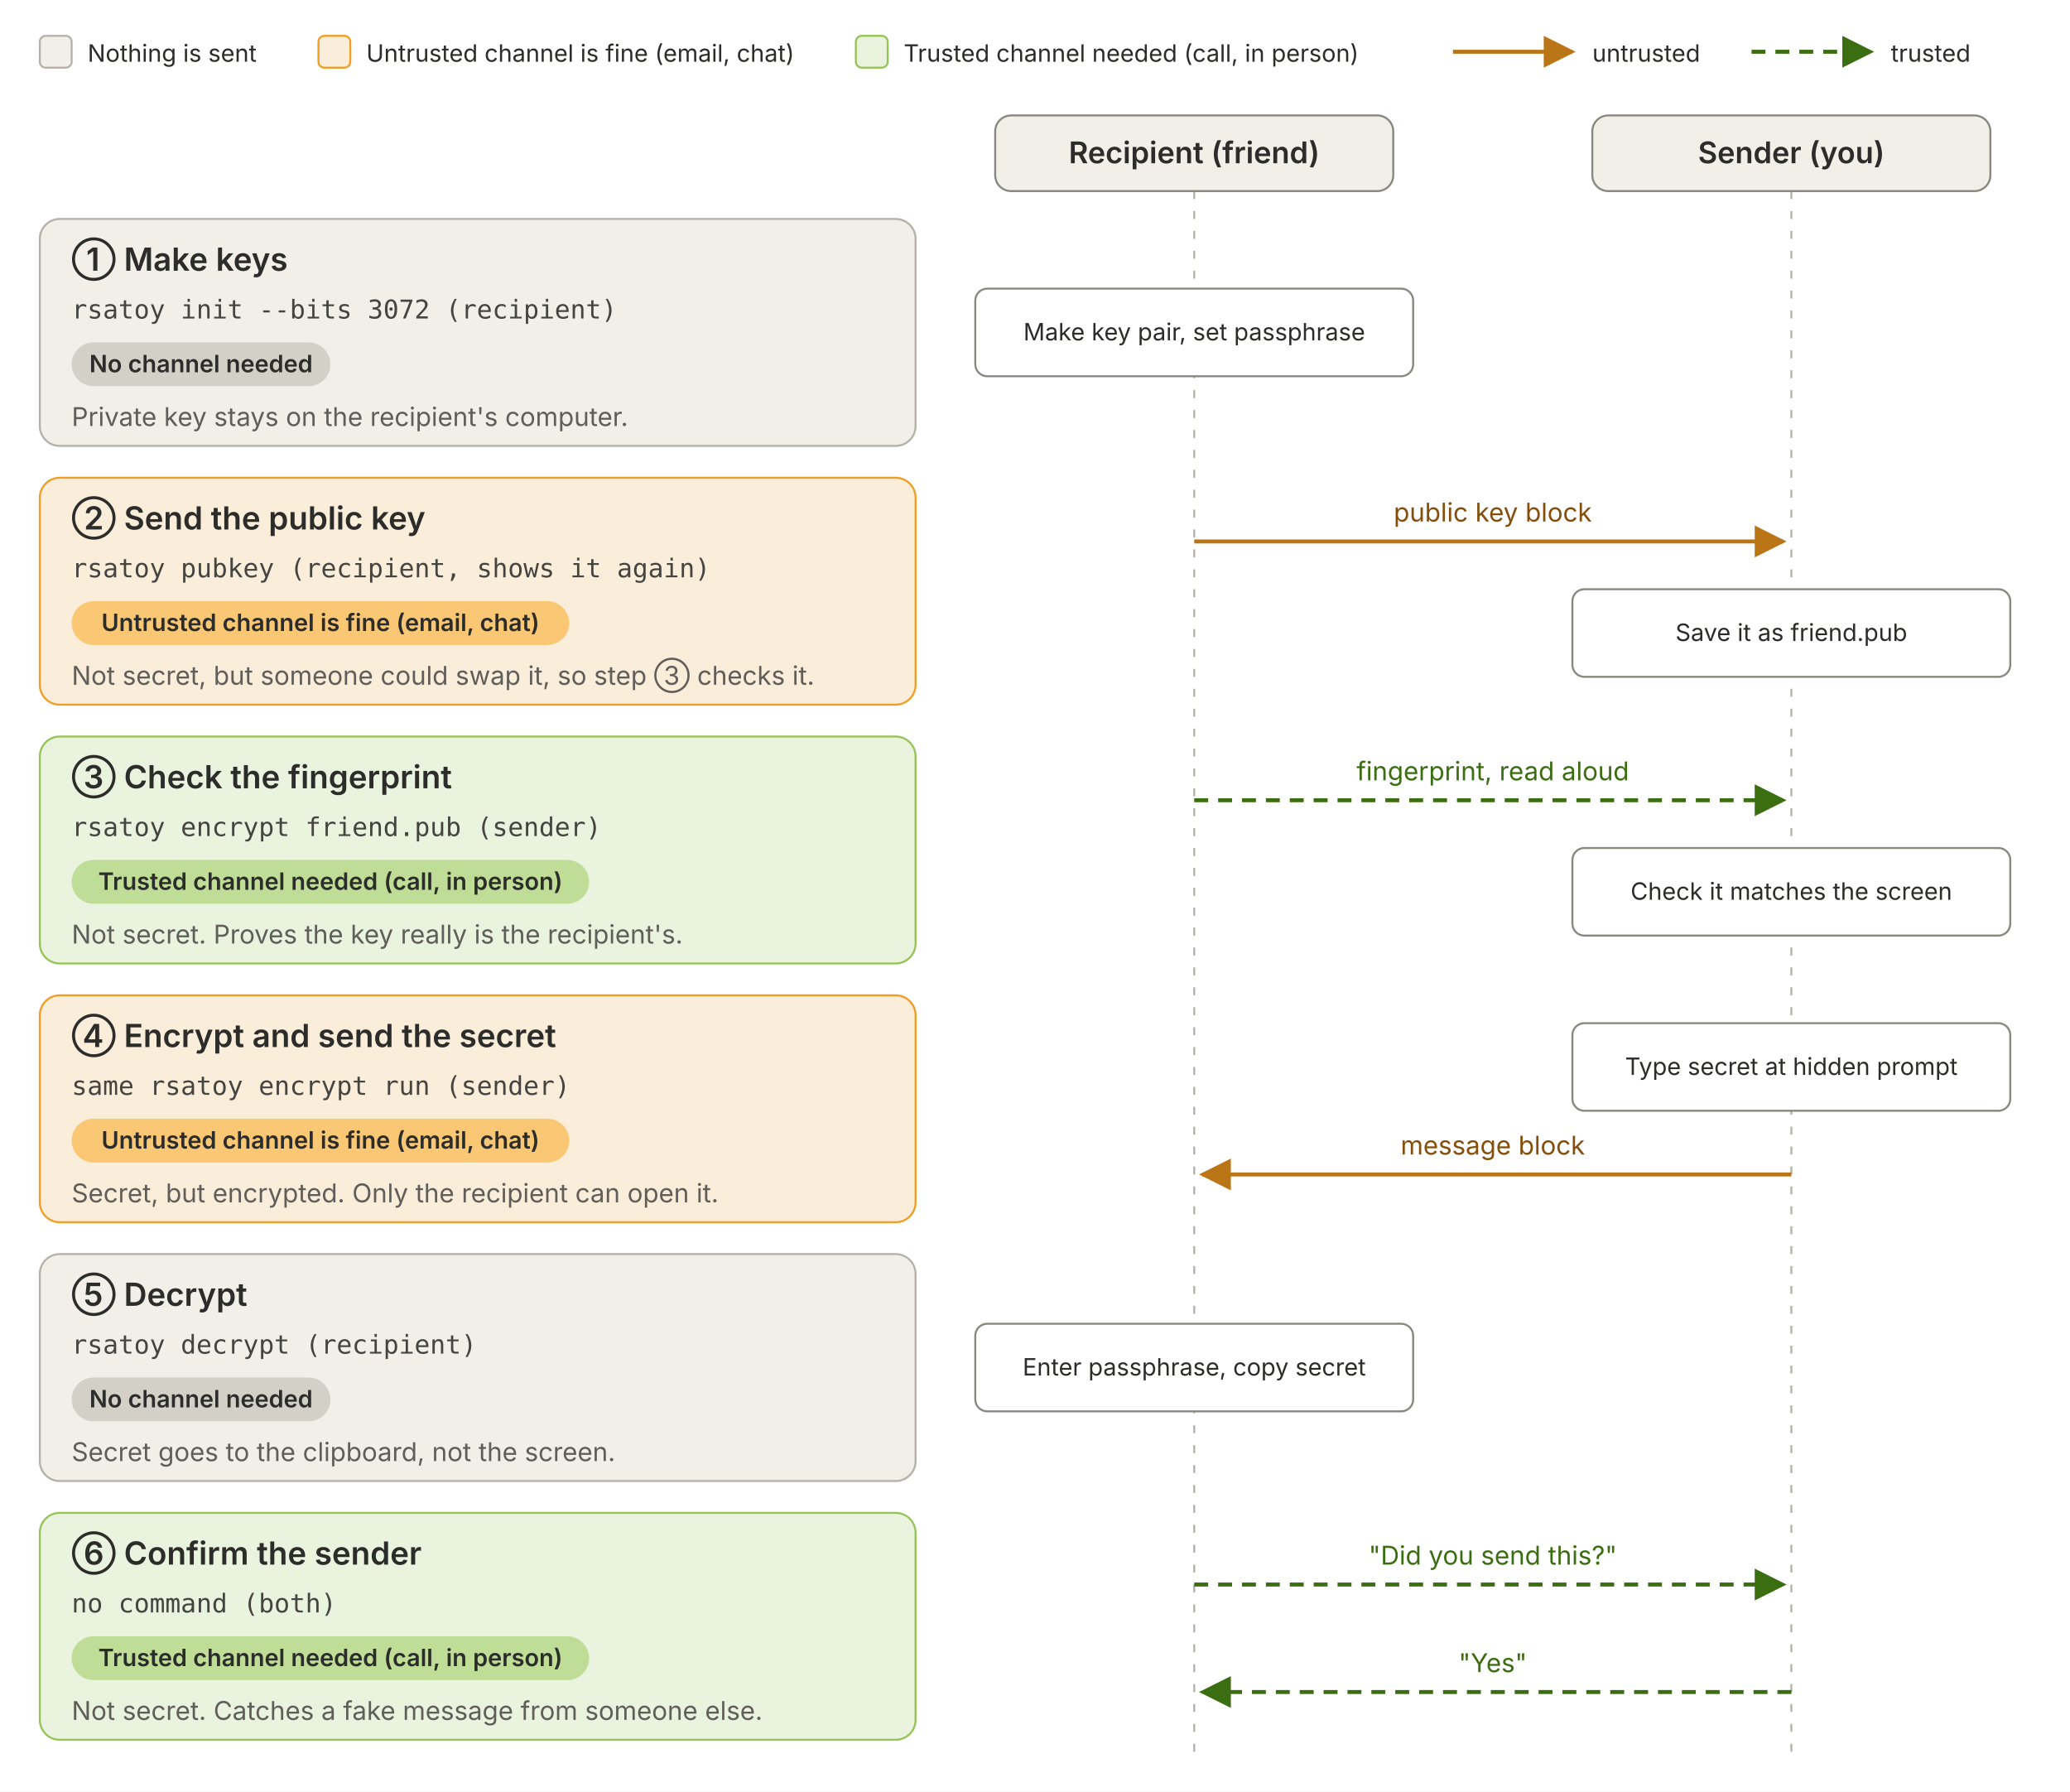
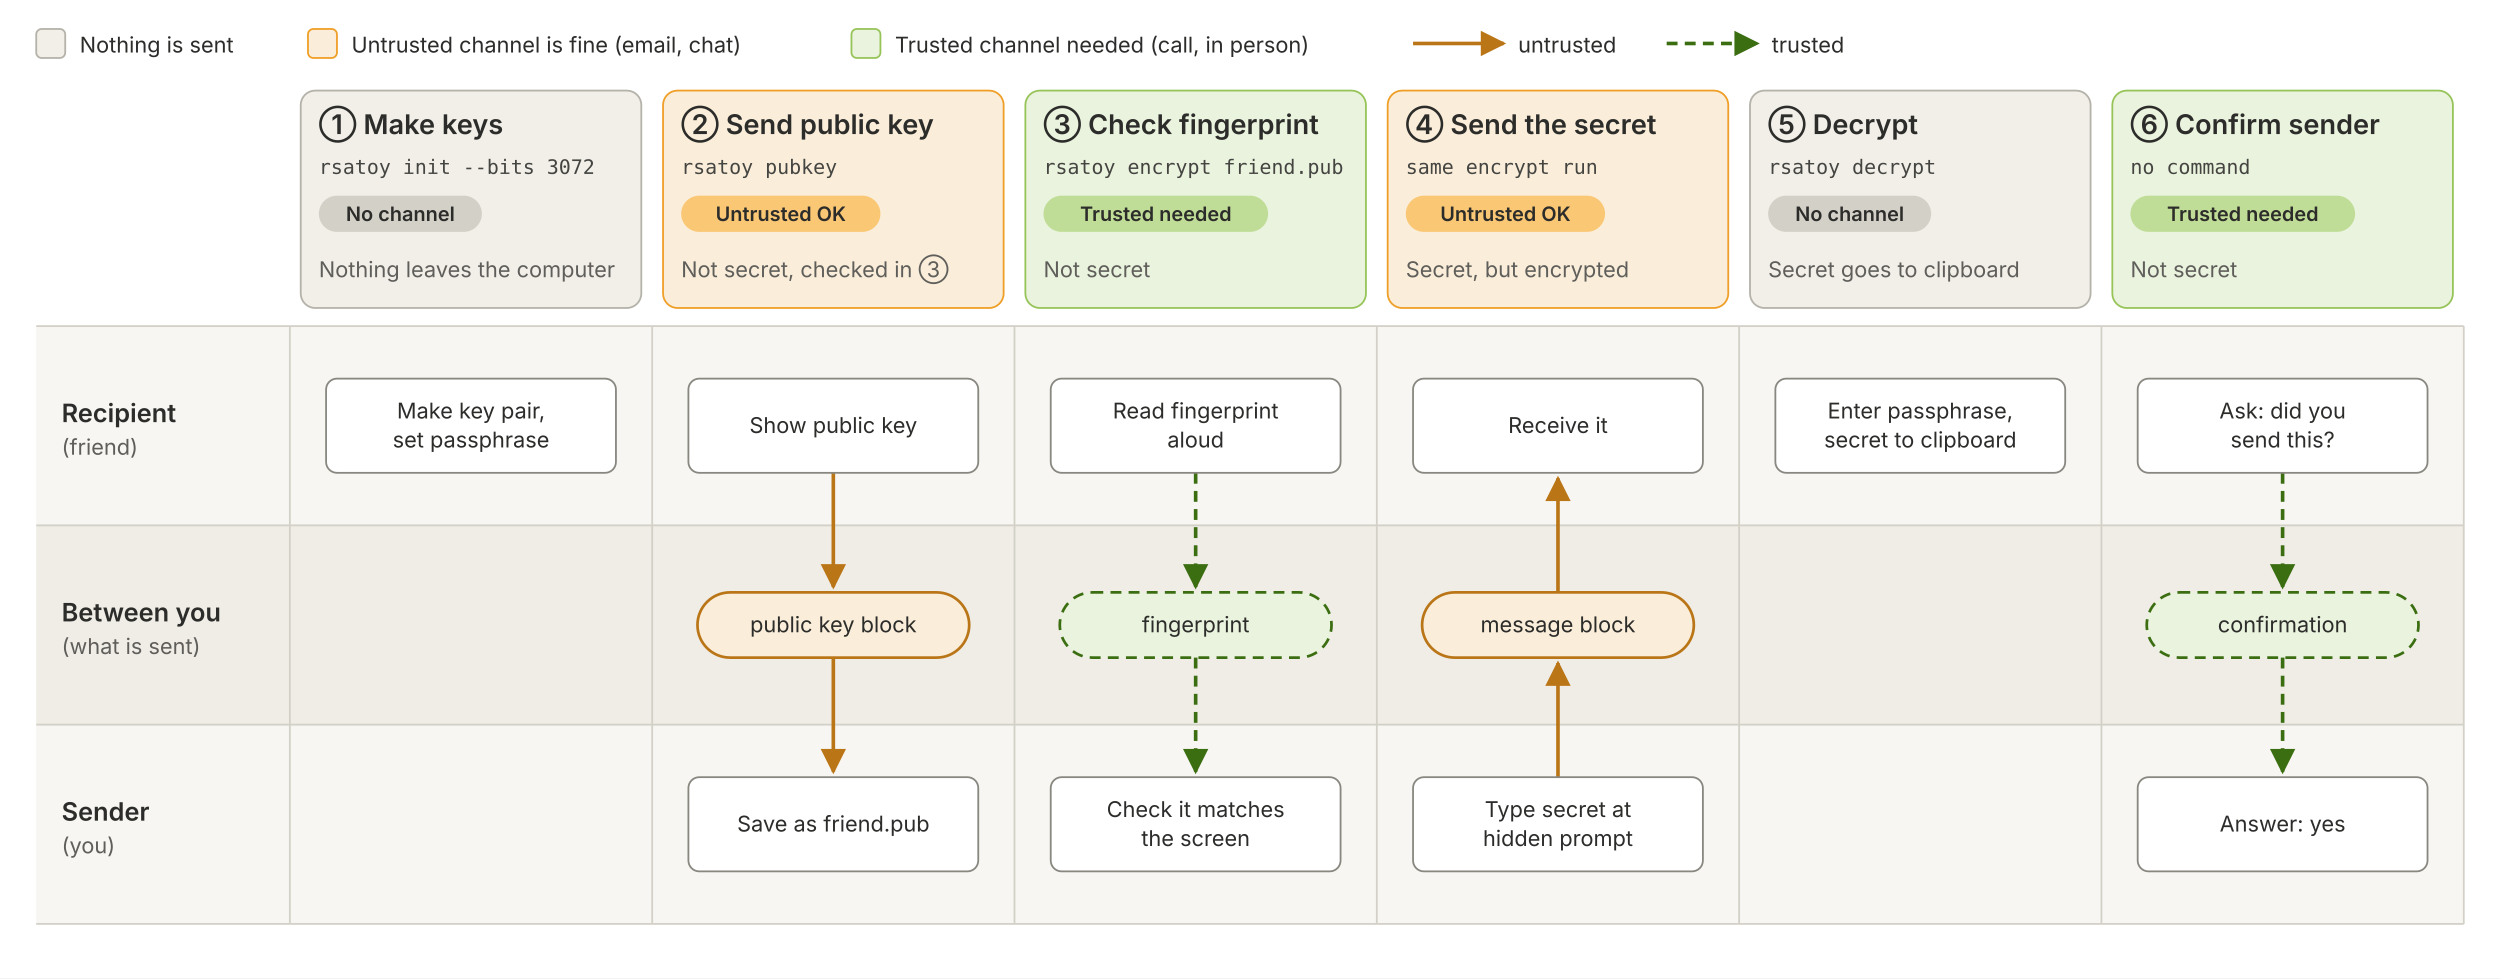
- <svg xmlns="http://www.w3.org/2000/svg" width="1040" height="900" viewBox="0 0 1040 900" role="img">
+ <svg xmlns="http://www.w3.org/2000/svg" width="1380" height="540" viewBox="0 0 1380 540" role="img">
  <style>
-     .bg { fill: #ffffff; }
-     text { font-family: -apple-system, "Segoe UI", system-ui, sans-serif; fill: #2c2c2a; }
-     .title { font-size: 16px; font-weight: 600; }
-     .cmd { font-family: ui-monospace, Menlo, Consolas, monospace; font-size: 13px; fill: #444441; }
-     .note { font-size: 13px; fill: #5f5e5a; }
-     .small { font-size: 12px; }
-     .actor-text { font-size: 15px; font-weight: 600; }
-     .lifeline { stroke: #b4b2a9; stroke-width: 1; stroke-dasharray: 4 6; }
-     .actor { fill: #f1efe8; stroke: #888780; stroke-width: 1; }
-     .action { fill: #ffffff; stroke: #888780; stroke-width: 1; }
-     .card-none { fill: #f1efe8; stroke: #b4b2a9; }
-     .card-un { fill: #faeeda; stroke: #ef9f27; }
-     .card-tr { fill: #eaf3de; stroke: #97c459; }
-     .badge-none { fill: #d3d1c7; }
-     .badge-un { fill: #fac775; }
-     .badge-tr { fill: #c0dd97; }
-     .badge-text { font-size: 12px; font-weight: 600; }
-     .arr-un { stroke: #ba7517; stroke-width: 2; fill: none; }
-     .arr-tr { stroke: #3b6d11; stroke-width: 2; fill: none; stroke-dasharray: 7 5; }
-     .lbl-un { fill: #854f0b; font-size: 13px; }
-     .lbl-tr { fill: #3b6d11; font-size: 13px; }
-     .head-un { fill: #ba7517; }
-     .head-tr { fill: #3b6d11; }
-     @media (prefers-color-scheme: dark) {
-       .bg { fill: #1f1f1e; }
-       text { fill: #f1efe8; }
-       .cmd { fill: #d3d1c7; }
-       .note { fill: #b4b2a9; }
-       .lifeline { stroke: #5f5e5a; }
-       .actor { fill: #2c2c2a; stroke: #888780; }
-       .action { fill: #1f1f1e; stroke: #888780; }
-       .card-none { fill: #2c2c2a; stroke: #5f5e5a; }
-       .card-un { fill: #412402; stroke: #ba7517; }
-       .card-tr { fill: #173404; stroke: #639922; }
-       .badge-none { fill: #444441; }
-       .badge-un { fill: #854f0b; }
-       .badge-tr { fill: #3b6d11; }
-       .arr-un { stroke: #ef9f27; }
-       .arr-tr { stroke: #97c459; }
-       .lbl-un { fill: #fac775; }
-       .lbl-tr { fill: #c0dd97; }
-       .head-un { fill: #ef9f27; }
-       .head-tr { fill: #97c459; }
-     }
-   </style>
+ .bg{fill:#fff} text{font-family:-apple-system,"Segoe UI",system-ui,sans-serif;fill:#2c2c2a}
+ .title{font-size:15px;font-weight:600} .cmd{font-family:ui-monospace,Menlo,Consolas,monospace;font-size:11px;fill:#444441}
+ .note{font-size:12px;fill:#5f5e5a} .small{font-size:12px} .lane-label{font-size:14px;font-weight:600}
+ .lane-a{fill:#f7f6f2} .lane-b{fill:#efede6} .grid{stroke:#d3d1c7;stroke-width:1}
+ .action{fill:#fff;stroke:#888780;stroke-width:1}
+ .card-none{fill:#f1efe8;stroke:#b4b2a9} .card-un{fill:#faeeda;stroke:#ef9f27} .card-tr{fill:#eaf3de;stroke:#97c459}
+ .badge-none{fill:#d3d1c7} .badge-un{fill:#fac775} .badge-tr{fill:#c0dd97} .badge-text{font-size:11px;font-weight:600}
+ .item-un{fill:#faeeda;stroke:#ba7517;stroke-width:1.5} .item-tr{fill:#eaf3de;stroke:#3b6d11;stroke-width:1.5;stroke-dasharray:6 4}
+ .arr-un{stroke:#ba7517;stroke-width:2;fill:none} .arr-tr{stroke:#3b6d11;stroke-width:2;fill:none;stroke-dasharray:6 4}
+ .head-un{fill:#ba7517} .head-tr{fill:#3b6d11}
+ @media (prefers-color-scheme: dark){
+ .bg{fill:#1f1f1e} text{fill:#f1efe8} .cmd{fill:#d3d1c7} .note{fill:#b4b2a9}
+ .lane-a{fill:#262625} .lane-b{fill:#2c2c2a} .grid{stroke:#444441}
+ .action{fill:#1f1f1e;stroke:#888780}
+ .card-none{fill:#2c2c2a;stroke:#5f5e5a} .card-un{fill:#412402;stroke:#ba7517} .card-tr{fill:#173404;stroke:#639922}
+ .badge-none{fill:#444441} .badge-un{fill:#854f0b} .badge-tr{fill:#3b6d11}
+ .item-un{fill:#412402;stroke:#ef9f27} .item-tr{fill:#173404;stroke:#97c459}
+ .arr-un{stroke:#ef9f27} .arr-tr{stroke:#97c459} .head-un{fill:#ef9f27} .head-tr{fill:#97c459}}
+ </style>
  <defs>
-     <marker id="h-un" viewBox="0 0 10 10" refX="9" refY="5" markerWidth="8" markerHeight="8" orient="auto-start-reverse">
+     <marker id="h-un" viewBox="0 0 10 10" refX="9" refY="5" markerWidth="7" markerHeight="7" orient="auto-start-reverse">
      <path class="head-un" d="M0 0L10 5L0 10z" />
    </marker>
-     <marker id="h-tr" viewBox="0 0 10 10" refX="9" refY="5" markerWidth="8" markerHeight="8" orient="auto-start-reverse">
+     <marker id="h-tr" viewBox="0 0 10 10" refX="9" refY="5" markerWidth="7" markerHeight="7" orient="auto-start-reverse">
      <path class="head-tr" d="M0 0L10 5L0 10z" />
    </marker>
  </defs>
-   <rect class="bg" x="0" y="0" width="1040" height="900" />
-   <rect class="card-none" x="20" y="18" width="16" height="16" rx="3" />
-   <text class="small" x="44" y="31">Nothing is sent</text>
-   <rect class="card-un" x="160" y="18" width="16" height="16" rx="3" />
-   <text class="small" x="184" y="31">Untrusted channel is fine (email, chat)</text>
-   <rect class="card-tr" x="430" y="18" width="16" height="16" rx="3" />
-   <text class="small" x="454" y="31">Trusted channel needed (call, in person)</text>
-   <line class="arr-un" x1="730" y1="26" x2="790" y2="26" marker-end="url(#h-un)" />
-   <text class="small" x="800" y="31">untrusted</text>
-   <line class="arr-tr" x1="880" y1="26" x2="940" y2="26" marker-end="url(#h-tr)" />
-   <text class="small" x="950" y="31">trusted</text>
-   <line class="lifeline" x1="600" y1="96" x2="600" y2="884" />
-   <line class="lifeline" x1="900" y1="96" x2="900" y2="884" />
-   <rect class="actor" x="500" y="58" width="200" height="38" rx="8" />
-   <text class="actor-text" x="600" y="82" text-anchor="middle">Recipient (friend)</text>
-   <rect class="actor" x="800" y="58" width="200" height="38" rx="8" />
-   <text class="actor-text" x="900" y="82" text-anchor="middle">Sender (you)</text>
-   <rect class="card-none" x="20" y="110" width="440" height="114" rx="10" />
-   <text class="title" x="36" y="136">① Make keys</text>
-   <text class="cmd" x="36" y="160">rsatoy init --bits 3072   (recipient)</text>
-   <rect class="badge-none" x="36" y="172" width="130" height="22" rx="11" />
-   <text class="badge-text" x="101" y="187" text-anchor="middle">No channel needed</text>
-   <text class="note" x="36" y="214">Private key stays on the recipient's computer.</text>
-   <rect class="action" x="490" y="145" width="220" height="44" rx="6" />
-   <text class="small" x="600" y="171" text-anchor="middle">Make key pair, set passphrase</text>
-   <rect class="card-un" x="20" y="240" width="440" height="114" rx="10" />
-   <text class="title" x="36" y="266">② Send the public key</text>
-   <text class="cmd" x="36" y="290">rsatoy pubkey   (recipient, shows it again)</text>
-   <rect class="badge-un" x="36" y="302" width="250" height="22" rx="11" />
-   <text class="badge-text" x="161" y="317" text-anchor="middle">Untrusted channel is fine (email, chat)</text>
-   <text class="note" x="36" y="344">Not secret, but someone could swap it, so step ③ checks it.</text>
-   <text class="lbl-un" x="750" y="262" text-anchor="middle">public key block</text>
-   <line class="arr-un" x1="600" y1="272" x2="896" y2="272" marker-end="url(#h-un)" />
-   <rect class="action" x="790" y="296" width="220" height="44" rx="6" />
-   <text class="small" x="900" y="322" text-anchor="middle">Save it as friend.pub</text>
-   <rect class="card-tr" x="20" y="370" width="440" height="114" rx="10" />
-   <text class="title" x="36" y="396">③ Check the fingerprint</text>
-   <text class="cmd" x="36" y="420">rsatoy encrypt friend.pub   (sender)</text>
-   <rect class="badge-tr" x="36" y="432" width="260" height="22" rx="11" />
-   <text class="badge-text" x="166" y="447" text-anchor="middle">Trusted channel needed (call, in person)</text>
-   <text class="note" x="36" y="474">Not secret. Proves the key really is the recipient's.</text>
-   <text class="lbl-tr" x="750" y="392" text-anchor="middle">fingerprint, read aloud</text>
-   <line class="arr-tr" x1="600" y1="402" x2="896" y2="402" marker-end="url(#h-tr)" />
-   <rect class="action" x="790" y="426" width="220" height="44" rx="6" />
-   <text class="small" x="900" y="452" text-anchor="middle">Check it matches the screen</text>
-   <rect class="card-un" x="20" y="500" width="440" height="114" rx="10" />
-   <text class="title" x="36" y="526">④ Encrypt and send the secret</text>
-   <text class="cmd" x="36" y="550">same rsatoy encrypt run   (sender)</text>
-   <rect class="badge-un" x="36" y="562" width="250" height="22" rx="11" />
-   <text class="badge-text" x="161" y="577" text-anchor="middle">Untrusted channel is fine (email, chat)</text>
-   <text class="note" x="36" y="604">Secret, but encrypted. Only the recipient can open it.</text>
-   <rect class="action" x="790" y="514" width="220" height="44" rx="6" />
-   <text class="small" x="900" y="540" text-anchor="middle">Type secret at hidden prompt</text>
-   <text class="lbl-un" x="750" y="580" text-anchor="middle">message block</text>
-   <line class="arr-un" x1="900" y1="590" x2="604" y2="590" marker-end="url(#h-un)" />
-   <rect class="card-none" x="20" y="630" width="440" height="114" rx="10" />
-   <text class="title" x="36" y="656">⑤ Decrypt</text>
-   <text class="cmd" x="36" y="680">rsatoy decrypt   (recipient)</text>
-   <rect class="badge-none" x="36" y="692" width="130" height="22" rx="11" />
-   <text class="badge-text" x="101" y="707" text-anchor="middle">No channel needed</text>
-   <text class="note" x="36" y="734">Secret goes to the clipboard, not the screen.</text>
-   <rect class="action" x="490" y="665" width="220" height="44" rx="6" />
-   <text class="small" x="600" y="691" text-anchor="middle">Enter passphrase, copy secret</text>
-   <rect class="card-tr" x="20" y="760" width="440" height="114" rx="10" />
-   <text class="title" x="36" y="786">⑥ Confirm the sender</text>
-   <text class="cmd" x="36" y="810">no command   (both)</text>
-   <rect class="badge-tr" x="36" y="822" width="260" height="22" rx="11" />
-   <text class="badge-text" x="166" y="837" text-anchor="middle">Trusted channel needed (call, in person)</text>
-   <text class="note" x="36" y="864">Not secret. Catches a fake message from someone else.</text>
-   <text class="lbl-tr" x="750" y="786" text-anchor="middle">"Did you send this?"</text>
-   <line class="arr-tr" x1="600" y1="796" x2="896" y2="796" marker-end="url(#h-tr)" />
-   <text class="lbl-tr" x="750" y="840" text-anchor="middle">"Yes"</text>
-   <line class="arr-tr" x1="900" y1="850" x2="604" y2="850" marker-end="url(#h-tr)" />
+   <rect class="bg" x="0" y="0" width="1380" height="540" />
+   <rect class="card-none" x="20" y="16" width="16" height="16" rx="3" />
+   <text class="small" x="44" y="29">Nothing is sent</text>
+   <rect class="card-un" x="170" y="16" width="16" height="16" rx="3" />
+   <text class="small" x="194" y="29">Untrusted channel is fine (email, chat)</text>
+   <rect class="card-tr" x="470" y="16" width="16" height="16" rx="3" />
+   <text class="small" x="494" y="29">Trusted channel needed (call, in person)</text>
+   <line class="arr-un" x1="780" y1="24" x2="830" y2="24" marker-end="url(#h-un)" />
+   <text class="small" x="838" y="29">untrusted</text>
+   <line class="arr-tr" x1="920" y1="24" x2="970" y2="24" marker-end="url(#h-tr)" />
+   <text class="small" x="978" y="29">trusted</text>
+   <rect class="lane-a" x="20" y="180" width="1340" height="110" />
+   <text class="lane-label" x="34" y="233">Recipient</text>
+   <text class="note" x="34" y="251">(friend)</text>
+   <rect class="lane-b" x="20" y="290" width="1340" height="110" />
+   <text class="lane-label" x="34" y="343">Between you</text>
+   <text class="note" x="34" y="361">(what is sent)</text>
+   <rect class="lane-a" x="20" y="400" width="1340" height="110" />
+   <text class="lane-label" x="34" y="453">Sender</text>
+   <text class="note" x="34" y="471">(you)</text>
+   <line class="grid" x1="20" y1="180" x2="1360" y2="180" />
+   <line class="grid" x1="20" y1="290" x2="1360" y2="290" />
+   <line class="grid" x1="20" y1="400" x2="1360" y2="400" />
+   <line class="grid" x1="20" y1="510" x2="1360" y2="510" />
+   <line class="grid" x1="160" y1="180" x2="160" y2="510" />
+   <line class="grid" x1="360" y1="180" x2="360" y2="510" />
+   <line class="grid" x1="560" y1="180" x2="560" y2="510" />
+   <line class="grid" x1="760" y1="180" x2="760" y2="510" />
+   <line class="grid" x1="960" y1="180" x2="960" y2="510" />
+   <line class="grid" x1="1160" y1="180" x2="1160" y2="510" />
+   <line class="grid" x1="1360" y1="180" x2="1360" y2="510" />
+   <rect class="card-none" x="166" y="50" width="188" height="120" rx="8" />
+   <text class="title" x="176" y="74">① Make keys</text>
+   <text class="cmd" x="176" y="96">rsatoy init --bits 3072</text>
+   <rect class="badge-none" x="176" y="108" width="90" height="20" rx="10" />
+   <text class="badge-text" x="221.0" y="122" text-anchor="middle">No channel</text>
+   <text class="note" x="176" y="153">Nothing leaves the computer</text>
+   <rect class="card-un" x="366" y="50" width="188" height="120" rx="8" />
+   <text class="title" x="376" y="74">② Send public key</text>
+   <text class="cmd" x="376" y="96">rsatoy pubkey</text>
+   <rect class="badge-un" x="376" y="108" width="110" height="20" rx="10" />
+   <text class="badge-text" x="431.0" y="122" text-anchor="middle">Untrusted OK</text>
+   <text class="note" x="376" y="153">Not secret, checked in ③</text>
+   <rect class="card-tr" x="566" y="50" width="188" height="120" rx="8" />
+   <text class="title" x="576" y="74">③ Check fingerprint</text>
+   <text class="cmd" x="576" y="96">rsatoy encrypt friend.pub</text>
+   <rect class="badge-tr" x="576" y="108" width="124" height="20" rx="10" />
+   <text class="badge-text" x="638.0" y="122" text-anchor="middle">Trusted needed</text>
+   <text class="note" x="576" y="153">Not secret</text>
+   <rect class="card-un" x="766" y="50" width="188" height="120" rx="8" />
+   <text class="title" x="776" y="74">④ Send the secret</text>
+   <text class="cmd" x="776" y="96">same encrypt run</text>
+   <rect class="badge-un" x="776" y="108" width="110" height="20" rx="10" />
+   <text class="badge-text" x="831.0" y="122" text-anchor="middle">Untrusted OK</text>
+   <text class="note" x="776" y="153">Secret, but encrypted</text>
+   <rect class="card-none" x="966" y="50" width="188" height="120" rx="8" />
+   <text class="title" x="976" y="74">⑤ Decrypt</text>
+   <text class="cmd" x="976" y="96">rsatoy decrypt</text>
+   <rect class="badge-none" x="976" y="108" width="90" height="20" rx="10" />
+   <text class="badge-text" x="1021.0" y="122" text-anchor="middle">No channel</text>
+   <text class="note" x="976" y="153">Secret goes to clipboard</text>
+   <rect class="card-tr" x="1166" y="50" width="188" height="120" rx="8" />
+   <text class="title" x="1176" y="74">⑥ Confirm sender</text>
+   <text class="cmd" x="1176" y="96">no command</text>
+   <rect class="badge-tr" x="1176" y="108" width="124" height="20" rx="10" />
+   <text class="badge-text" x="1238.0" y="122" text-anchor="middle">Trusted needed</text>
+   <text class="note" x="1176" y="153">Not secret</text>
+   <rect class="item-un" x="385" y="327" width="150" height="36" rx="18" />
+   <text class="small" x="460" y="349" text-anchor="middle">public key block</text>
+   <line class="arr-un" x1="460" y1="261" x2="460" y2="324" marker-end="url(#h-un)" />
+   <line class="arr-un" x1="460" y1="363" x2="460" y2="426" marker-end="url(#h-un)" />
+   <rect class="item-tr" x="585" y="327" width="150" height="36" rx="18" />
+   <text class="small" x="660" y="349" text-anchor="middle">fingerprint</text>
+   <line class="arr-tr" x1="660" y1="261" x2="660" y2="324" marker-end="url(#h-tr)" />
+   <line class="arr-tr" x1="660" y1="363" x2="660" y2="426" marker-end="url(#h-tr)" />
+   <rect class="item-un" x="785" y="327" width="150" height="36" rx="18" />
+   <text class="small" x="860" y="349" text-anchor="middle">message block</text>
+   <line class="arr-un" x1="860" y1="429" x2="860" y2="366" marker-end="url(#h-un)" />
+   <line class="arr-un" x1="860" y1="327" x2="860" y2="264" marker-end="url(#h-un)" />
+   <rect class="item-tr" x="1185" y="327" width="150" height="36" rx="18" />
+   <text class="small" x="1260" y="349" text-anchor="middle">confirmation</text>
+   <line class="arr-tr" x1="1260" y1="261" x2="1260" y2="324" marker-end="url(#h-tr)" />
+   <line class="arr-tr" x1="1260" y1="363" x2="1260" y2="426" marker-end="url(#h-tr)" />
+   <rect class="action" x="180" y="209" width="160" height="52" rx="6" />
+   <text class="small" x="260" y="231" text-anchor="middle">Make key pair,</text>
+   <text class="small" x="260" y="247" text-anchor="middle">set passphrase</text>
+   <rect class="action" x="380" y="209" width="160" height="52" rx="6" />
+   <text class="small" x="460" y="239" text-anchor="middle">Show public key</text>
+   <rect class="action" x="380" y="429" width="160" height="52" rx="6" />
+   <text class="small" x="460" y="459" text-anchor="middle">Save as friend.pub</text>
+   <rect class="action" x="580" y="209" width="160" height="52" rx="6" />
+   <text class="small" x="660" y="231" text-anchor="middle">Read fingerprint</text>
+   <text class="small" x="660" y="247" text-anchor="middle">aloud</text>
+   <rect class="action" x="580" y="429" width="160" height="52" rx="6" />
+   <text class="small" x="660" y="451" text-anchor="middle">Check it matches</text>
+   <text class="small" x="660" y="467" text-anchor="middle">the screen</text>
+   <rect class="action" x="780" y="429" width="160" height="52" rx="6" />
+   <text class="small" x="860" y="451" text-anchor="middle">Type secret at</text>
+   <text class="small" x="860" y="467" text-anchor="middle">hidden prompt</text>
+   <rect class="action" x="780" y="209" width="160" height="52" rx="6" />
+   <text class="small" x="860" y="239" text-anchor="middle">Receive it</text>
+   <rect class="action" x="980" y="209" width="160" height="52" rx="6" />
+   <text class="small" x="1060" y="231" text-anchor="middle">Enter passphrase,</text>
+   <text class="small" x="1060" y="247" text-anchor="middle">secret to clipboard</text>
+   <rect class="action" x="1180" y="209" width="160" height="52" rx="6" />
+   <text class="small" x="1260" y="231" text-anchor="middle">Ask: did you</text>
+   <text class="small" x="1260" y="247" text-anchor="middle">send this?</text>
+   <rect class="action" x="1180" y="429" width="160" height="52" rx="6" />
+   <text class="small" x="1260" y="459" text-anchor="middle">Answer: yes</text>
</svg>
